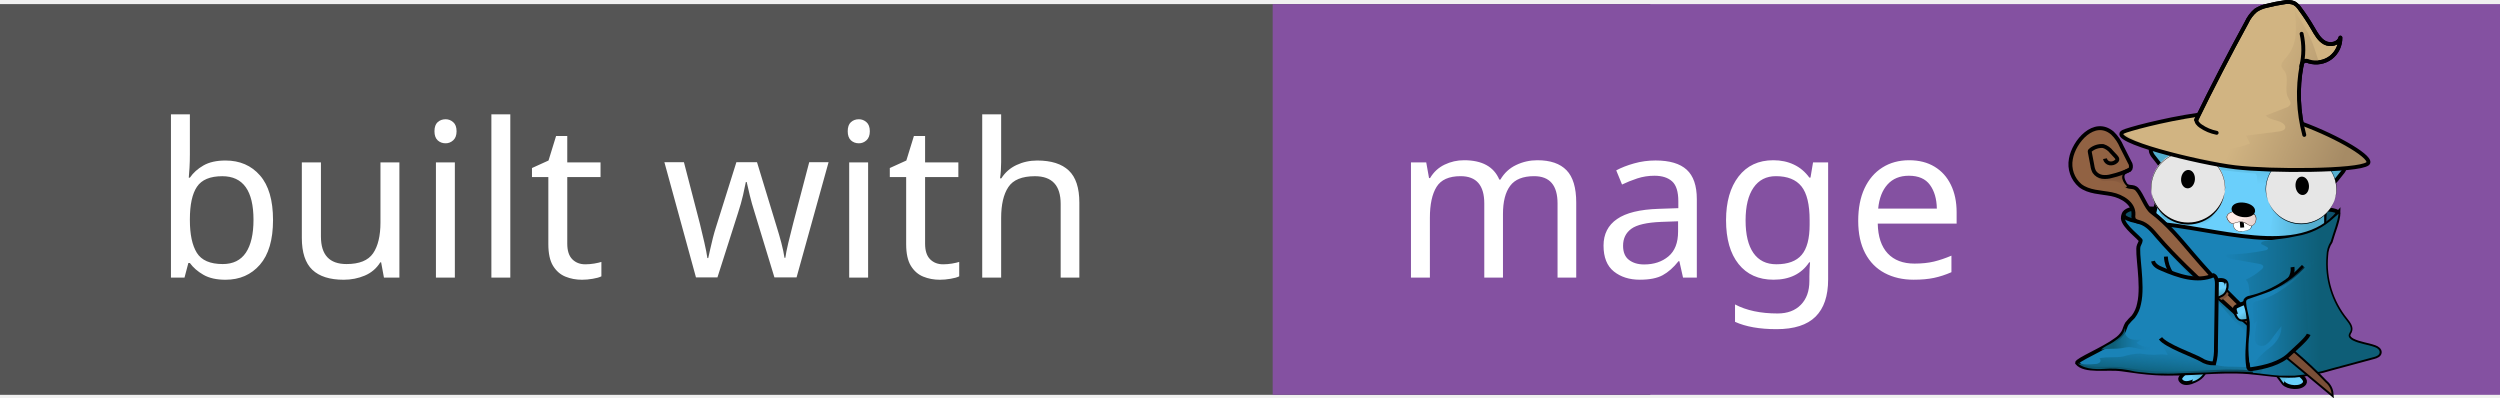
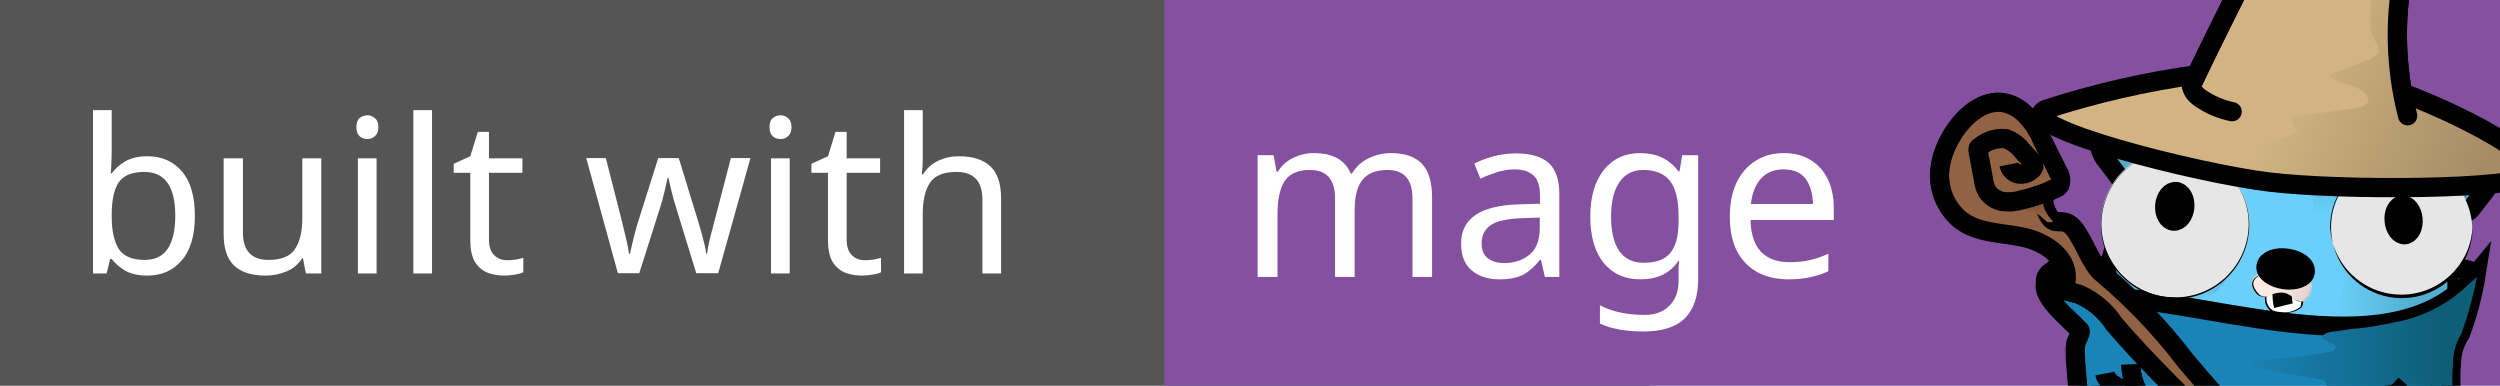
- <svg xmlns="http://www.w3.org/2000/svg" xmlns:xlink="http://www.w3.org/1999/xlink" id="Layer_1" data-name="Layer 1" viewBox="0 0 639.83 101.86">
+ <svg xmlns="http://www.w3.org/2000/svg" xmlns:xlink="http://www.w3.org/1999/xlink" id="Layer_1" data-name="Layer 1" width="129.63" height="20" viewBox="0 0 129.63 20">
  <defs>
-     <style>.cls-1{fill:#555;}.cls-2{fill:#8451a1;}.cls-3{isolation:isolate;font-size:55px;font-family:Verdana, Verdana;}.cls-3,.cls-9{fill:#fff;}.cls-4{letter-spacing:0.03em;}.cls-5{fill:#0d526d;}.cls-10,.cls-15,.cls-20,.cls-22,.cls-26,.cls-30,.cls-34,.cls-37,.cls-38,.cls-5,.cls-6,.cls-8{stroke:#000;}.cls-10,.cls-15,.cls-20,.cls-22,.cls-26,.cls-30,.cls-34,.cls-5,.cls-6,.cls-8{stroke-miterlimit:10;}.cls-6{fill:#6acffb;}.cls-7{fill:url(#linear-gradient);}.cls-8{fill:#54aecf;}.cls-10,.cls-35,.cls-38{fill:#d1b482;}.cls-11{fill:#ffebe6;}.cls-12{fill:url(#linear-gradient-2);}.cls-13{fill:url(#linear-gradient-3);}.cls-14{fill:url(#linear-gradient-4);}.cls-15{fill:#1a83b7;}.cls-16{fill:url(#linear-gradient-5);}.cls-17{fill:url(#linear-gradient-6);}.cls-18{fill:url(#linear-gradient-7);}.cls-19{fill:url(#linear-gradient-8);}.cls-20{fill:#916243;}.cls-21{fill:#7a4f37;}.cls-22,.cls-37{fill:none;}.cls-23{fill:url(#linear-gradient-9);}.cls-24{fill:url(#linear-gradient-10);}.cls-25{fill:url(#linear-gradient-11);}.cls-26{fill:url(#linear-gradient-12);}.cls-27{fill:url(#linear-gradient-13);}.cls-28{fill:url(#linear-gradient-14);}.cls-29{fill:url(#linear-gradient-15);}.cls-30{fill:url(#radial-gradient);}.cls-31{fill:url(#linear-gradient-16);}.cls-32{fill:url(#radial-gradient-2);}.cls-33{fill:url(#radial-gradient-3);}.cls-36{fill:url(#linear-gradient-17);}.cls-37,.cls-38{stroke-linecap:round;stroke-linejoin:round;}.cls-39{fill:url(#linear-gradient-18);}.cls-40{fill:url(#linear-gradient-19);}</style>
-     <linearGradient id="linear-gradient" x1="622.91" y1="-294.47" x2="622.53" y2="-288.84" gradientTransform="matrix(1, 0, 0, -1, -345, -276)" gradientUnits="userSpaceOnUse">
+     <style>.cls-1,.cls-19,.cls-31{fill:none;}.cls-2{clip-path:url(#clip-path);}.cls-3{fill:#555;}.cls-4{fill:#8451a1;}.cls-5,.cls-6,.cls-7{isolation:isolate;}.cls-5{font-size:11.14px;}.cls-12,.cls-5,.cls-7{fill:#fff;}.cls-5,.cls-7{font-family:Verdana, Verdana;}.cls-7{font-size:11.77px;}.cls-8{fill:#0d526d;}.cls-11,.cls-15,.cls-18,.cls-19,.cls-21,.cls-24,.cls-28,.cls-31,.cls-32,.cls-8,.cls-9{stroke:#000;}.cls-11,.cls-15,.cls-18,.cls-19,.cls-21,.cls-24,.cls-28,.cls-8,.cls-9{stroke-miterlimit:10;}.cls-9{fill:#6acffb;}.cls-10{fill:url(#linear-gradient);}.cls-11{fill:#54aecf;}.cls-13{fill:#ffebe6;}.cls-14{fill:url(#linear-gradient-2);}.cls-15{fill:#1a83b7;}.cls-16{fill:url(#linear-gradient-3);}.cls-17{fill:url(#linear-gradient-4);}.cls-18{fill:#916243;}.cls-20{fill:url(#linear-gradient-5);}.cls-21{fill:url(#linear-gradient-6);}.cls-22{fill:url(#linear-gradient-7);}.cls-23{fill:url(#linear-gradient-8);}.cls-24{fill:url(#radial-gradient);}.cls-25{fill:url(#linear-gradient-9);}.cls-26{fill:url(#radial-gradient-2);}.cls-27{fill:url(#radial-gradient-3);}.cls-29,.cls-32{fill:#d1b482;}.cls-30{fill:url(#linear-gradient-10);}.cls-31,.cls-32{stroke-linecap:round;stroke-linejoin:round;}.cls-33{fill:url(#linear-gradient-11);}</style>
+     <clipPath id="clip-path">
+       <rect class="cls-1" width="129.63" height="20" />
+     </clipPath>
+     <linearGradient id="linear-gradient" x1="175.45" y1="1043.29" x2="175.29" y2="1040.97" gradientTransform="translate(-62.5 -1026.95)" gradientUnits="userSpaceOnUse">
      <stop offset="0.29" stop-color="#6acffb" />
      <stop offset="0.88" stop-color="#54aecf" />
    </linearGradient>
-     <linearGradient id="linear-gradient-2" x1="649.94" y1="-334.39" x2="647.51" y2="-328.9" xlink:href="#linear-gradient" />
-     <linearGradient id="linear-gradient-3" x1="622.06" y1="-333.1" x2="625.16" y2="-328.85" xlink:href="#linear-gradient" />
-     <linearGradient id="linear-gradient-4" x1="638.38" y1="-291.13" x2="655.25" y2="-291.13" xlink:href="#linear-gradient" />
-     <linearGradient id="linear-gradient-5" x1="631.52" y1="-310.41" x2="660.78" y2="-310.41" gradientTransform="matrix(1, 0, 0, -1, -345, -276)" gradientUnits="userSpaceOnUse">
+     <linearGradient id="linear-gradient-2" x1="181.72" y1="1041.91" x2="188.56" y2="1041.91" xlink:href="#linear-gradient" />
+     <linearGradient id="linear-gradient-3" x1="178.94" y1="1049.87" x2="190.8" y2="1049.87" gradientTransform="translate(-62.5 -1026.95)" gradientUnits="userSpaceOnUse">
      <stop offset="0" stop-color="#1a83b7" />
      <stop offset="0.85" stop-color="#0e5e77" />
    </linearGradient>
-     <linearGradient id="linear-gradient-6" x1="632.58" y1="-318.58" x2="638.04" y2="-310.43" gradientTransform="matrix(1, 0, 0, -1, -345, -276)" gradientUnits="userSpaceOnUse">
+     <linearGradient id="linear-gradient-4" x1="172.63" y1="1046.71" x2="176.62" y2="1043.8" gradientTransform="translate(-62.5 -1026.95)" gradientUnits="userSpaceOnUse">
      <stop offset="0" stop-color="#1a83b7" stop-opacity="0" />
      <stop offset="0.63" stop-color="#0e5e77" />
    </linearGradient>
-     <linearGradient id="linear-gradient-7" x1="615.88" y1="-302.82" x2="625.96" y2="-295.45" xlink:href="#linear-gradient-6" />
-     <linearGradient id="linear-gradient-8" x1="618.58" y1="-321.05" x2="617.23" y2="-337.09" xlink:href="#linear-gradient-6" />
-     <linearGradient id="linear-gradient-9" x1="633.02" y1="-289.8" x2="640.67" y2="-292" gradientTransform="matrix(1, 0, 0, -1, -345, -276)" gradientUnits="userSpaceOnUse">
+     <linearGradient id="linear-gradient-5" x1="179.55" y1="1041.37" x2="182.65" y2="1042.26" gradientTransform="translate(-62.5 -1026.95)" gradientUnits="userSpaceOnUse">
      <stop offset="0.29" stop-color="#ffebe6" />
      <stop offset="0.88" stop-color="#e5d2cf" />
    </linearGradient>
-     <linearGradient id="linear-gradient-10" x1="635.7" y1="-314.24" x2="637.69" y2="-316.62" xlink:href="#linear-gradient" />
-     <linearGradient id="linear-gradient-11" x1="630.9" y1="-307.9" x2="631.23" y2="-310.4" xlink:href="#linear-gradient" />
-     <linearGradient id="linear-gradient-12" x1="638.39" y1="-316.26" x2="654.67" y2="-316.26" gradientTransform="matrix(1, 0, 0, -1, -345, -276)" gradientUnits="userSpaceOnUse">
+     <linearGradient id="linear-gradient-6" x1="181.72" y1="1052.31" x2="188.32" y2="1052.31" gradientTransform="translate(-62.5 -1026.95)" gradientUnits="userSpaceOnUse">
      <stop offset="0" stop-color="#1a83b7" />
      <stop offset="1" stop-color="#0e5e77" />
    </linearGradient>
-     <linearGradient id="linear-gradient-13" x1="644.69" y1="-314.38" x2="662.71" y2="-314.38" gradientTransform="matrix(1, 0, 0, -1, -345, -276)" gradientUnits="userSpaceOnUse">
+     <linearGradient id="linear-gradient-7" x1="184.28" y1="1051.56" x2="191.58" y2="1051.56" gradientTransform="translate(-62.5 -1026.95)" gradientUnits="userSpaceOnUse">
      <stop offset="0" stop-color="#1a83b7" />
      <stop offset="0.63" stop-color="#0e5e77" stop-opacity="0" />
    </linearGradient>
-     <linearGradient id="linear-gradient-14" x1="600.13" y1="-321.67" x2="613.88" y2="-321.67" gradientTransform="matrix(1, 0, 0, -1, -345, -276)" gradientUnits="userSpaceOnUse">
-       <stop offset="0.24" stop-color="#0e5e77" />
-       <stop offset="1" stop-color="#1a83b7" stop-opacity="0" />
-     </linearGradient>
-     <linearGradient id="linear-gradient-15" x1="602.19" y1="-283.63" x2="602.56" y2="-278.72" gradientTransform="matrix(1, 0, 0, -1, -345, -276)" gradientUnits="userSpaceOnUse">
+     <linearGradient id="linear-gradient-8" x1="167.04" y1="1038.82" x2="167.2" y2="1036.78" gradientTransform="translate(-62.5 -1026.95)" gradientUnits="userSpaceOnUse">
      <stop offset="0.29" stop-color="#916243" />
      <stop offset="0.88" stop-color="#7a4f37" />
    </linearGradient>
-     <radialGradient id="radial-gradient" cx="-3697.07" cy="14763.23" r="37.43" gradientTransform="matrix(0.05, 0, 0, -0.03, 491.65, 512.36)" gradientUnits="userSpaceOnUse">
+     <radialGradient id="radial-gradient" cx="-9240.36" cy="-4804.83" r="12.95" gradientTransform="translate(666.31 209.71) scale(0.06 0.04)" gradientUnits="userSpaceOnUse">
      <stop offset="0" stop-color="#666" />
      <stop offset="1" />
    </radialGradient>
-     <linearGradient id="linear-gradient-16" x1="637.29" y1="-286.4" x2="637.36" y2="-271.41" xlink:href="#linear-gradient" />
-     <radialGradient id="radial-gradient-2" cx="-3939.52" cy="9057.35" r="171.65" gradientTransform="matrix(0.05, 0, 0, -0.05, 491.65, 499.37)" gradientUnits="userSpaceOnUse">
+     <linearGradient id="linear-gradient-9" x1="181.29" y1="1039.96" x2="181.32" y2="1033.76" xlink:href="#linear-gradient" />
+     <radialGradient id="radial-gradient-2" cx="-9324.22" cy="-2614.31" r="59.37" gradientTransform="translate(666.31 184.17) scale(0.06 0.06)" gradientUnits="userSpaceOnUse">
      <stop offset="0" stop-color="#fff" />
      <stop offset="0.45" stop-color="#fdfdfd" />
      <stop offset="1" stop-color="#e6e6e6" />
    </radialGradient>
-     <radialGradient id="radial-gradient-3" cx="-3407.12" cy="9051.68" r="164.24" xlink:href="#radial-gradient-2" />
-     <linearGradient id="linear-gradient-17" x1="636.49" y1="-274.41" x2="629.88" y2="-295.88" gradientTransform="matrix(1, 0, 0, -1, -345, -276)" gradientUnits="userSpaceOnUse">
+     <radialGradient id="radial-gradient-3" cx="-1413.49" cy="-3043.36" r="56.81" gradientTransform="matrix(1.17, 0, 0, -1.2, 275.8, 113.2)" xlink:href="#radial-gradient-2" />
+     <linearGradient id="linear-gradient-10" x1="180.95" y1="1035" x2="178.28" y2="1043.66" gradientTransform="translate(-62.5 -1026.95)" gradientUnits="userSpaceOnUse">
      <stop offset="0" stop-color="#d1b482" />
      <stop offset="0.63" stop-color="#a68b65" />
    </linearGradient>
-     <linearGradient id="linear-gradient-18" x1="648" y1="-236.63" x2="689.03" y2="-253.48" xlink:href="#linear-gradient-17" />
-     <linearGradient id="linear-gradient-19" x1="639.64" y1="-256.99" x2="680.67" y2="-273.84" xlink:href="#linear-gradient-17" />
+     <linearGradient id="linear-gradient-11" x1="182.28" y1="1027.82" x2="198.92" y2="1034.66" xlink:href="#linear-gradient-10" />
  </defs>
-   <path class="cls-1" d="M-282.5-40H139.87V60H-282.5Z" transform="translate(282.5 41.05)" />
-   <path class="cls-2" d="M43.22-40H357.33V60H43.22Z" transform="translate(282.5 41.05)" />
-   <text class="cls-3" transform="translate(39.08 71.05)">built with</text>
-   <text class="cls-3" transform="translate(335.72 71.04)">
-     <tspan class="cls-4"> </tspan>
-     <tspan x="20.72" y="0">mage</tspan>
-   </text>
-   <path class="cls-5" d="M271.36,12.38s-6.64-.18-8,0-2.92,1-2.3,2.44,8.41,1.36,11.24,1.81,14.17,4.72,18.24,5.08,17.43-1.9,20.53-3.81,5.56-4,4.69-4.71c-2.39-1.81-14.07.91-14.07.91Z" transform="translate(282.5 41.05)" />
-   <path class="cls-6" d="M281.13-6.46s-10.6,8.69-12.5,21.19.81,31.61.81,31.61l39.77,1.09s3.44-29,3.26-35.23S300.69-6.92,300.69-6.92c-1.63-.72-12.41-2.53-14.49-1.9A32.17,32.17,0,0,0,281.13-6.46Z" transform="translate(282.5 41.05)" />
-   <path class="cls-7" d="M274.19,16.91a8.43,8.43,0,0,0,6.43-.07,6.81,6.81,0,0,0,4.25-5.43c-2.76,2-6.47,2.16-9.77,1.43-.84-.18-5.72-1.57-4.92.36A7.54,7.54,0,0,0,274.19,16.91Z" transform="translate(282.5 41.05)" />
-   <path class="cls-8" d="M271.9-3.15a9.93,9.93,0,0,0-2.26-.6,1.73,1.73,0,0,0-1.21.15A1.31,1.31,0,0,0,268-2.19a3.84,3.84,0,0,0,.79,1.35L270.15.9a1.36,1.36,0,0,0,.72.58,1.43,1.43,0,0,0,.93-.22l1.53-.77c1-.49,2.1-1.22,2-2.32a2,2,0,0,0-1.45-1.6,5.83,5.83,0,0,0-2.28-.06" transform="translate(282.5 41.05)" />
-   <path class="cls-8" d="M313.71.93A9.79,9.79,0,0,1,316,.33a1.73,1.73,0,0,1,1.21.15,1.28,1.28,0,0,1,.43,1.41,3.67,3.67,0,0,1-.78,1.35L315.46,5a1.46,1.46,0,0,1-.72.58,1.5,1.5,0,0,1-.93-.22l-1.53-.77c-1-.49-2.1-1.22-2-2.32a2,2,0,0,1,1.45-1.6A5.64,5.64,0,0,1,314,.58" transform="translate(282.5 41.05)" />
-   <path class="cls-9" d="M290.82,18.25a1.84,1.84,0,0,1-1.77-1.45,6.63,6.63,0,0,1,.27-2.76h4.27c.05.36.33,2.88-.08,3.37s-1.1.6-2.06.76l-.27,0a1.47,1.47,0,0,1-.36,0Z" transform="translate(282.5 41.05)" />
-   <path d="M293.55,14.1c.1.85.26,2.89-.08,3.3s-1.08.58-2,.74l-.27,0a2,2,0,0,1-.34,0,1.77,1.77,0,0,1-1.72-1.41,6.39,6.39,0,0,1,.25-2.69h4.2m.08-.1h-4.35a6.88,6.88,0,0,0-.27,2.81,1.86,1.86,0,0,0,1.81,1.47l.36,0c1.09-.19,1.9-.28,2.36-.82s.09-3.44.09-3.44Z" transform="translate(282.5 41.05)" />
-   <path class="cls-10" d="M278.59-9.78" transform="translate(282.5 41.05)" />
-   <path class="cls-10" d="M305.54-5.46" transform="translate(282.5 41.05)" />
-   <path class="cls-11" d="M291.94,12.65s-6.64.09-4,3.1c.89,1,1.87-.09,3.12,0s1.8,1.18,2.74,1,1.48-1.91.86-2.73S291.94,12.65,291.94,12.65Z" transform="translate(282.5 41.05)" />
-   <path class="cls-6" d="M279.14,52.5s-4.08,2.63-3.64,3.61c.24.52,1,1.25,2.76.67,2.95-1,3.29-2.36,4-3.52.48-.76-.7-2.26-.7-2.26Z" transform="translate(282.5 41.05)" />
-   <path class="cls-6" d="M303.68,53.41s4.53,2.17,3.63,3.62-4.26,1.18-5.35,0a30.19,30.19,0,0,1-2.35-3.35Z" transform="translate(282.5 41.05)" />
-   <path class="cls-12" d="M305.87,55.22l-1.42.18a4.92,4.92,0,0,0-1.56.4,1.55,1.55,0,0,0-.86,1.27c-.7-.77-1-1.45-1.56-2.09a15.84,15.84,0,0,1,4.71-.21,2.31,2.31,0,0,1,1.34.49A1.31,1.31,0,0,0,305.87,55.22Z" transform="translate(282.5 41.05)" />
-   <path class="cls-13" d="M277.25,54.73a1.66,1.66,0,0,1,1.36.62,1.32,1.32,0,0,1-.09,1.26,5,5,0,0,0,3.1-2.28l-5,.12c-.18,0-.4.09-.19.25S277.08,54.71,277.25,54.73Z" transform="translate(282.5 41.05)" />
-   <path class="cls-14" d="M295.67,21.75c-1.45,1,11.64-.47,11.73-.4a.36.36,0,0,0,.25,0l2.94-.28a1.7,1.7,0,0,0,.83-.23c.25-.17.67-4,.91-4.19,0,0,0-2.63,0-2.63-.12-.4.27-.52,0-.83a4.15,4.15,0,0,0-2-.94,47.76,47.76,0,0,1-9.14-3.46,6.05,6.05,0,0,0-1.62-.63c-2.37-.41-1.16,3.75-.6,5C299.68,14.78,298,20.16,295.67,21.75Z" transform="translate(282.5 41.05)" />
-   <path class="cls-15" d="M265.14,20.2c.25.29.47.09-.24,1.56s1.25,10.06.05,14.94A7.9,7.9,0,0,1,263.49,40a17.41,17.41,0,0,0-1.65,1.79c-.41.67-.55,1.48-.93,2.18A6.32,6.32,0,0,1,259,45.92c-3.09,2.32-10,5.16-9.92,5.91,2,2.39,7.64,1.11,11.47,1.66,2.87.42,5.73.83,8.63,1,7.93.47,15.9-.91,23.81-.29,3.92.31,7.82,1.09,11.74.89a46.44,46.44,0,0,0,9.68-1.89l10.67-2.88c.64-.17,1.4-.48,1.47-1.15s-.65-1.16-1.28-1.38c-1.87-.68-3.92-.83-5.68-1.74-.56-.29-1.15-.81-1.05-1.44a4.43,4.43,0,0,1,.42-.88c.42-1-.37-2-1.05-2.87a22.91,22.91,0,0,1-5.06-16.5A6.79,6.79,0,0,1,314,20.77c.69-2.45,2-5.49,2-7.4-10.09,12.19-31.72,3.72-47.47,2.72-7.34-.46-7.53-2-7.53-2C259.86,15.86,264.17,19.06,265.14,20.2Z" transform="translate(282.5 41.05)" />
-   <path class="cls-16" d="M325.3,47.79c-1.86-.68-3.91-.83-5.68-1.74-.55-.29-1.15-.81-1-1.44a4.43,4.43,0,0,1,.42-.88c.42-1-.37-2-1.05-2.87a22.91,22.91,0,0,1-5.06-16.5A6.7,6.7,0,0,1,314,20.77c.66-2.33,1.84-5.19,2-7.1-.38.34-.76.66-1.16,1a18,18,0,0,1-9.53,4.7,36,36,0,0,1-4.51.75c-.95.11-2,.29-2.94.38s-1.9.37-1.62.92l1.38.71a.54.54,0,0,1,.32.29c.11.31-.31.53-.63.6A52.73,52.73,0,0,1,287,24.1c.17.77,1.11,1,1.89,1.19l6.86,1.2c.47.08,1.06.33,1,.8a1,1,0,0,1-.35.53,15.85,15.85,0,0,1-4.16,2.71c.8.67.84,1.85.93,2.88a14.6,14.6,0,0,0,3.24,7.86,1.7,1.7,0,0,1,.41.66,1.86,1.86,0,0,1-.32,1.23,10.66,10.66,0,0,0-.8,2,1.24,1.24,0,0,0-.06.68c.14.49.77.64,1.27.55a5.59,5.59,0,0,1,1.49-.28c.28.67-.22,1.38-.71,1.91a22.78,22.78,0,0,0-2.39,2.62c-.67,1-1.5,2.53-1.2,3.68l.24.06c2.24.23,4.47.57,6.71.72l1,0,1.24,0c.47,0,.94,0,1.42,0a46.57,46.57,0,0,0,9.68-1.89l10.67-2.88c.64-.17,1.4-.48,1.47-1.15S325.94,48,325.3,47.79Z" transform="translate(282.5 41.05)" />
-   <path class="cls-17" d="M290.29,38.09a32.36,32.36,0,0,1-2.6-2.76A4.35,4.35,0,0,0,286,34.07a1.69,1.69,0,0,0-1.9.45.41.41,0,0,0-.09.23.52.52,0,0,0,.16.34l4.45,5.21a11.25,11.25,0,0,0,.93,1c.39.35.82.65,1.21,1a6.52,6.52,0,0,1,1.47,2,8.2,8.2,0,0,1,.79,3.08c.3-.07.4-.45.42-.76a33.79,33.79,0,0,0,.31-6.11c-.1-1.18-.4-.83-1.46-1.21A6.44,6.44,0,0,1,290.29,38.09Z" transform="translate(282.5 41.05)" />
-   <path class="cls-18" d="M270.34,20.14a27.54,27.54,0,0,0,5.15,6.59,39.6,39.6,0,0,1,3.24,3.9c.76.33-.11-.23.65.09a2.39,2.39,0,0,0,1.11.27.82.82,0,0,0,.78-.7,1.25,1.25,0,0,0-.49-.84,71.09,71.09,0,0,1-7.93-9c-.81-1.09-1.89-2.86-3.25-3.34-1-.34-.94,0-.56.69S269.92,19.33,270.34,20.14Z" transform="translate(282.5 41.05)" />
-   <path class="cls-19" d="M296.57,52.91c-1.56.11-7.88-.17-8.48-.12a12.38,12.38,0,0,1-4.73-.9.84.84,0,0,0-.21-1,2.06,2.06,0,0,0-1-.46c-1.28-.32-2.6-.39-3.86-.79a15.69,15.69,0,0,1-1.75-.72,31.39,31.39,0,0,1-5.06-2.68c-.37-.26-.73-.53-1.11-.78a2,2,0,0,0,.42,1.7L272,49.14a.82.82,0,0,1,.17.51s.1.09.3.16h0a11.54,11.54,0,0,0-1.66-.18c-.62,0-1.24.08-1.85.12a25.46,25.46,0,0,1-3.82-.31,14,14,0,0,0-4.14.72c-2.05.42-4.22,0-6.25.51.39.1.45.69.18,1a1.71,1.71,0,0,1-1.1.43,16.52,16.52,0,0,1-4.55-.12c2.2,1.7,5.28,1.49,8.06,1.31a24.09,24.09,0,0,1,6.48.72c1,.19,3.16.3,4.17.45a21.57,21.57,0,0,0,2.9.09c2,.08,3.68,0,5.73-.12,1.74-.08,4.11-.07,5.86-.15,1.91-.09,3.2-.26,5.12-.21a73.67,73.67,0,0,1,8,.3C296.48,54.63,296.8,52.89,296.57,52.91Z" transform="translate(282.5 41.05)" />
-   <path class="cls-20" d="M247.51-.41a7.21,7.21,0,0,0,2.39,6.87c2.21,1.71,5.24,1.65,8,2.19s5.77,2.41,5.62,5.2a2.26,2.26,0,0,0,.06,1.1c.25.58,1,.72,1.61.9,1.87.55,3.19,2.16,4.45,3.65,2.28,2.66,4.73,5.16,7.22,7.62q9,8.83,18.58,17c2,1.69,4,3.37,6,5q6.41,5.31,12.79,10.64a4.14,4.14,0,0,0-1.51-2.93c-5-5.32-10.8-9.79-16.26-14.63a188.3,188.3,0,0,1-17.59-18c-3.34-3.9-6.6-7.94-10.68-11-1.45-1.11-2.51-4.42-3.75-5.77-1-1.12-2.32-.12-3.09-1.44-.52-.86-1-2.07-.28-2.78.48-.47,1.34-.49,1.7-1.06a1.83,1.83,0,0,0-.23-1.68l-2-3.94A10.46,10.46,0,0,0,258.13-7C253.47-10.9,248.27-4.82,247.51-.41Z" transform="translate(282.5 41.05)" />
-   <path class="cls-21" d="M295.43,44.12c2,1.69,4,3.37,6,5q6.41,5.31,12.79,10.64a4.14,4.14,0,0,0-1.51-2.93c-5-5.32-10.8-9.79-16.26-14.63C290.2,36.66,289,38.67,295.43,44.12Z" transform="translate(282.5 41.05)" />
-   <path class="cls-21" d="M287.88,34.07c-.08,0-.09.42-.15.48a3.12,3.12,0,0,1-1.06.82c-.18.08-.51.41-.7.33a5.11,5.11,0,0,1-1-1,.31.31,0,0,1-.07-.21c0-.07.08-.12.14-.17a7.75,7.75,0,0,1,2-1.1Z" transform="translate(282.5 41.05)" />
-   <path class="cls-21" d="M291.58,40.78A6.5,6.5,0,0,1,293,42.09c0-.56,0-1.13,0-1.7a2.82,2.82,0,0,1-1.48.32" transform="translate(282.5 41.05)" />
-   <path class="cls-22" d="M271.82,24.62a8.33,8.33,0,0,0,1.4,4.23" transform="translate(282.5 41.05)" />
-   <path class="cls-22" d="M291.18,15.14c.07.68.13,1.37.18,2.05" transform="translate(282.5 41.05)" />
-   <path class="cls-23" d="M293.35,13.14l-.14,0a.84.84,0,0,0-.5.24c-.27.34,0,.86-.2,1.25a1,1,0,0,1-.93.42,5.55,5.55,0,0,0-2.07,0c-.21.08-.4.21-.6.3a1.86,1.86,0,0,1-1.15.14l.21.26c.88,1,1.87-.09,3.12,0s1.8,1.18,2.74,1,1.48-1.91.86-2.73A3.49,3.49,0,0,0,293.35,13.14Z" transform="translate(282.5 41.05)" />
-   <path d="M291.93,12.74a6.54,6.54,0,0,1,2.68,1.33,1.81,1.81,0,0,1,.1,1.66,1.37,1.37,0,0,1-.9.93l-.19,0a1.93,1.93,0,0,1-1-.43,3,3,0,0,0-1.5-.59H291a4.12,4.12,0,0,0-1.2.23,3.09,3.09,0,0,1-.9.19,1,1,0,0,1-.81-.4c-.54-.61-.72-1.14-.53-1.55.56-1.27,4.18-1.37,4.42-1.38m0-.09s-6.64.09-4,3.1a1.13,1.13,0,0,0,.88.42c.61,0,1.3-.43,2.09-.43h.15c1.15.08,1.72,1,2.53,1l.21,0c.93-.18,1.48-1.91.86-2.73s-2.74-1.37-2.74-1.37Z" transform="translate(282.5 41.05)" />
-   <path class="cls-6" d="M287.18,31.15a1.73,1.73,0,0,1,.19,1,2.8,2.8,0,0,1-1.16,2.24,6.17,6.17,0,0,1-2.75.74,1.2,1.2,0,0,1-.95-.15.69.69,0,0,1-.12-.54c.08-1.13.15-2.68,1.47-3.36C284.72,30.64,286.65,30.27,287.18,31.15Z" transform="translate(282.5 41.05)" />
-   <path class="cls-6" d="M290.18,37.23c-.29.13-.61.28-.7.58a1.06,1.06,0,0,0,0,.61c.23.94.62,2,1.56,2.28a2.7,2.7,0,0,0,1.32-.12,3.33,3.33,0,0,0,2.33-1.41,2,2,0,0,0,.19-.94C294.91,34.82,291.9,36.48,290.18,37.23Z" transform="translate(282.5 41.05)" />
-   <path class="cls-24" d="M291.45,39.05a2,2,0,0,0,1.06-1,17.56,17.56,0,0,1,.48,2.15.21.21,0,0,1-.18.29,7.08,7.08,0,0,1-1.37.2,1,1,0,0,1-.39,0,1.43,1.43,0,0,1-.5-.23,2.77,2.77,0,0,1-.66-1.17c.12-.1.6,0,.74,0A2.94,2.94,0,0,0,291.45,39.05Z" transform="translate(282.5 41.05)" />
-   <path class="cls-25" d="M287.14,31.24c.17.08.18.3.17.49s0,.46,0,.69a3.79,3.79,0,0,1-.17.64,2.05,2.05,0,0,1-.84,1.22,4.87,4.87,0,0,1-1.42.62c0-.27,0-.54,0-.8a2.49,2.49,0,0,1,0-.72c.11-.2.75-.3,1-.43a3,3,0,0,0,.85-.74C286.7,32.13,287.24,31.29,287.14,31.24Z" transform="translate(282.5 41.05)" />
-   <path class="cls-15" d="M268.53,25.78c.2,1,1.3,1.62,2.28,2,4.2,1.8,9,3.48,13.23,1.63.76.4.85,1.43.83,2.29-.08,5.39-.15,10.79-.24,16.18a13.93,13.93,0,0,1-.45,4.08,6,6,0,0,1-3.43-1c-1.7-1-8.95-3.53-10.31-5.43" transform="translate(282.5 41.05)" />
-   <path class="cls-26" d="M307,27.1a26.67,26.67,0,0,1-13.57,8,1.72,1.72,0,0,0-1.23.67,1.84,1.84,0,0,0,.11,1.39c1.68,4.94-.22,10.39.56,15.54a.91.91,0,0,0,.35.7.94.94,0,0,0,.6,0c3.27-.47,7.31-1.46,9.66-3.8,1.09-1.09,4.46-3.9,4.89-5.08" transform="translate(282.5 41.05)" />
-   <path class="cls-22" d="M303.5,30.31a4.19,4.19,0,0,0,.73-3" transform="translate(282.5 41.05)" />
-   <path class="cls-27" d="M295.13,36a1.61,1.61,0,0,0-.86.35,1.58,1.58,0,0,0-.26,1.23c.1,1.42.21,2.84.32,4.27l.75-.75c-.15,1.07-.29,2.13-.44,3.2s-.19,2.29.66,2.89a2,2,0,0,0,2.09,0,5.72,5.72,0,0,0,1.54-1.56c.81-1.07,1.63-2.14,2.44-3.22.24,2-1.1,4-2.67,5.32a20.91,20.91,0,0,0-3.58,3.25,2.89,2.89,0,0,1-.79.91.78.78,0,0,1-1.07-.14,1.11,1.11,0,0,1-.12-.44,27.76,27.76,0,0,1-.09-5.69,24.88,24.88,0,0,0,.22-4.22c-.16-1.67-.8-3.27-.91-5a1,1,0,0,1,.09-.59,1,1,0,0,1,.5-.34c2-.73,3.89-1.27,5.79-2.08a24.1,24.1,0,0,0,9.92-8.1c-.06.37-.12.75-.19,1.12a7.47,7.47,0,0,0,1.9-1.55c-.37.44-.4,1.39-.84,1.91a6.61,6.61,0,0,1-1.87,1.32,38,38,0,0,0-3.25,2.86C301.67,33.16,298.64,35.2,295.13,36Z" transform="translate(282.5 41.05)" />
-   <path class="cls-28" d="M261.42,44.4a2.3,2.3,0,0,0,1.71,1.42,7,7,0,0,0,2.32,0l-1.11.88a4.28,4.28,0,0,0,2.72,1,8,8,0,0,1,2.88.54,11.85,11.85,0,0,1-5,0,10.76,10.76,0,0,0-2.62-.46,13.62,13.62,0,0,0-1.66.26c-1.78.31-3.63,0-5.4.44.55-.77,1.95-1.22,3.13-2,1.65-1.14,2.63-1.9,2.93-3.53C261.54,43.31,261.26,43.88,261.42,44.4Z" transform="translate(282.5 41.05)" />
-   <path class="cls-29" d="M253,1.6A4.58,4.58,0,0,0,255.1,5a1.87,1.87,0,0,0,.63.28,2.74,2.74,0,0,0,.7,0c1.36-.1,2.88-.15,3.89.76a5.25,5.25,0,0,0,.71.63.77.77,0,0,0,.89,0,4.08,4.08,0,0,1-1.24-1.94,1.69,1.69,0,0,1,.92-1.93l-2.42.85a9.21,9.21,0,0,1-3.09.67,3,3,0,0,1-2.62-1.5C253.29,2.41,253.14,2,253,1.6Z" transform="translate(282.5 41.05)" />
-   <path class="cls-22" d="M262.65,2.32A21.4,21.4,0,0,1,257.94,4a5.72,5.72,0,0,1-2.43.2,3,3,0,0,1-2-1.25,4.46,4.46,0,0,1-.5-1.6l-.66-3.45a.66.66,0,0,1,0-.37.6.6,0,0,1,.22-.2,4.51,4.51,0,0,1,3.22-1,4.42,4.42,0,0,1,2.14,1.52L259-1c.21.23.45.52.39.83a.89.89,0,0,1-.3.44,2,2,0,0,1-1.67.48,1.52,1.52,0,0,1-1.2-1.19" transform="translate(282.5 41.05)" />
-   <path class="cls-30" d="M294.15,13c-.1.74-1.3,1.2-2.69,1s-2.43-.93-2.33-1.68,1.3-1.2,2.69-1S294.24,12.23,294.15,13Z" transform="translate(282.5 41.05)" />
-   <path class="cls-31" d="M300.54,4.61a6.1,6.1,0,0,0-.7-.89c1.74.08,3.49.13,5.23.12a10.11,10.11,0,0,1,3.29.34,2.55,2.55,0,0,0-.85-1.85,6.43,6.43,0,0,0-1.8-1.08A35,35,0,0,0,300-.58a58.38,58.38,0,0,0-22.74-1.35.89.89,0,0,0-.45.15c-.36.28-.58.91-.39,1.19s1.2.68,1.61.87a20.71,20.71,0,0,0,3.48,1.27,46.78,46.78,0,0,0,7.36,1.26c2,.22,3.93.42,5.89.58h0a1.82,1.82,0,0,1,.42,1.31c.13,2.25.22,4.62,1.31,6.6C297.36,12.93,302.87,8.05,300.54,4.61Z" transform="translate(282.5 41.05)" />
-   <path class="cls-32" d="M277.51,16.23A9.35,9.35,0,0,1,268,7,9.47,9.47,0,0,1,287,7,9.34,9.34,0,0,1,277.51,16.23Z" transform="translate(282.5 41.05)" />
-   <path d="M277.51-2.11A9.3,9.3,0,0,1,286.93,7a9.42,9.42,0,0,1-18.84,0,9.3,9.3,0,0,1,9.42-9.14m0-.1A9.38,9.38,0,0,0,268,7a9.52,9.52,0,0,0,19,0,9.38,9.38,0,0,0-9.51-9.24Z" transform="translate(282.5 41.05)" />
-   <path class="cls-33" d="M306.45,16.14a8.94,8.94,0,0,1-9.06-8.8,9.06,9.06,0,0,1,18.11,0A8.94,8.94,0,0,1,306.45,16.14Z" transform="translate(282.5 41.05)" />
-   <path d="M306.45-1.42a8.89,8.89,0,0,1,9,8.75,9,9,0,0,1-18,0,8.89,8.89,0,0,1,9-8.75m0-.09a9,9,0,0,0-9.11,8.84,9.11,9.11,0,0,0,18.21,0,9,9,0,0,0-9.1-8.84Z" transform="translate(282.5 41.05)" />
-   <ellipse class="cls-34" cx="277.51" cy="4.81" rx="1.86" ry="1.27" transform="translate(531.34 321.92) rotate(-85.07)" />
-   <ellipse class="cls-34" cx="306.72" cy="6.53" rx="1.22" ry="1.86" transform="translate(283.23 69.76) rotate(-5.37)" />
-   <path class="cls-35" d="M289.56,1.76c9.23,1.15,31.35,1,33.88-.9S306.55-11.27,295-12.5s-32.53,4.4-34,5.16C256.64-5.2,280.33.62,289.56,1.76Z" transform="translate(282.5 41.05)" />
-   <path class="cls-36" d="M289.56,1.76c9.23,1.15,31.35,1,33.88-.9C299,4.27,265.59-1.53,260.91-7.33,256.64-5.2,280.33.62,289.56,1.76Z" transform="translate(282.5 41.05)" />
-   <path class="cls-37" d="M279.65-10.52c-.13.71.47,1.32,1.06,1.73a10.72,10.72,0,0,0,4.1,1.73" transform="translate(282.5 41.05)" />
-   <path class="cls-38" d="M279.6-10.38q6.15-12.6,12.88-24.91a8.93,8.93,0,0,1,2.34-3.11,8.06,8.06,0,0,1,2.84-1.17,39.85,39.85,0,0,1,4.35-.87,4.4,4.4,0,0,1,2.62.18,4.52,4.52,0,0,1,1.5,1.45,52.45,52.45,0,0,1,3.3,5c.81,1.39,1.63,2.92,3.05,3.69s3.62.28,4-1.3a6.32,6.32,0,0,1-2.46,5.1,6.29,6.29,0,0,1-5.58,1,1.65,1.65,0,0,0-1.32-.08,1.49,1.49,0,0,0-.56,1.07,40,40,0,0,0,.68,17.81" transform="translate(282.5 41.05)" />
-   <path class="cls-39" d="M304.74-38.56a1.23,1.23,0,0,1,0-.19A1.37,1.37,0,0,0,304.74-38.56Z" transform="translate(282.5 41.05)" />
-   <path class="cls-40" d="M306.54-9.48a39.92,39.92,0,0,1,0-14.82,1.51,1.51,0,0,1,.56-1.08,1.74,1.74,0,0,1,1.32.09,6.23,6.23,0,0,0,2.58.2c-.21-.7-.45-1.41-.69-2.11a31.74,31.74,0,0,0-2.16-5.47l-1.77-3.14a14,14,0,0,1-1.63-2.76,29.38,29.38,0,0,1,.28,6.28,10.12,10.12,0,0,1-2.39,5.92c-.66.72-1.54,1.58-1.19,2.5a3.84,3.84,0,0,0,.66.91c1.43,1.89-.14,4.81,1,6.9.29.55.75,1.11.57,1.69a1.74,1.74,0,0,1-1.12.88l-5.17,2c1.12,1.38,3.56,1,4.7,2.33a1.05,1.05,0,0,1,.29.74c-.05.64-.85.88-1.49,1l-8.54,1.08,1,2c-5.41,2.25-11.5,1.7-17.33,1.13a50.7,50.7,0,0,0,14.67,5.14c9.78,1,30.33.79,32.76-1C325.2-.47,316.12-5.93,306.54-9.48Z" transform="translate(282.5 41.05)" />
-   <path class="cls-37" d="M306.48-24.07a18.31,18.31,0,0,0,.07-8.33" transform="translate(282.5 41.05)" />
-   <path class="cls-22" d="M280.31-11.72c-9.58,1.38-18.4,3.89-19.4,4.39-4.27,2.13,19.42,8,28.65,9.09s31.35,1,33.88-.9c1.79-1.34-7.27-6.77-16.94-10.32" transform="translate(282.5 41.05)" />
-   <path class="cls-37" d="M279.6-10.38q6.15-12.6,12.88-24.91a8.93,8.93,0,0,1,2.34-3.11,8.06,8.06,0,0,1,2.84-1.17,39.85,39.85,0,0,1,4.35-.87,4.4,4.4,0,0,1,2.62.18,4.52,4.52,0,0,1,1.5,1.45,52.45,52.45,0,0,1,3.3,5c.81,1.39,1.63,2.92,3.05,3.69s3.62.28,4-1.3a6.32,6.32,0,0,1-2.46,5.1,6.29,6.29,0,0,1-5.58,1,1.65,1.65,0,0,0-1.32-.08,1.49,1.49,0,0,0-.56,1.07,40,40,0,0,0,.68,17.81" transform="translate(282.5 41.05)" />
+   <g class="cls-2">
+     <path class="cls-3" d="M0,0H85.57V20.26H0Z" />
+     <path class="cls-4" d="M60.38,0H129.8V20.29H60.38Z" />
+     <text class="cls-5" transform="translate(3.87 14.18)">built with</text>
+     <g class="cls-6">
+       <text class="cls-7" transform="translate(64.21 14.36)">mage</text>
+     </g>
+     <path class="cls-8" d="M110.29,13.83s-2.69-.08-3.24,0-1.19.41-.94,1,3.41.56,4.56.74,5.75,2,7.4,2.1,7.06-.78,8.32-1.57,2.26-1.65,1.9-1.95c-1-.75-5.7.38-5.7.38Z" />
+     <path class="cls-9" d="M114.25,6s-4.3,3.59-5.07,8.76.33,13.07.33,13.07l16.13.45s1.39-12,1.32-14.57-4.78-7.9-4.78-7.9c-.66-.3-5-1-5.87-.79A13.38,13.38,0,0,0,114.25,6Z" />
+     <path class="cls-10" d="M111.44,15.7a3.35,3.35,0,0,0,2.6,0,2.8,2.8,0,0,0,1.73-2.24,4.91,4.91,0,0,1-4,.59c-.34-.08-2.32-.65-2,.15A3.12,3.12,0,0,0,111.44,15.7Z" />
+     <path class="cls-11" d="M110.51,7.41a4.18,4.18,0,0,0-.92-.25.7.7,0,0,0-.49.06.53.53,0,0,0-.17.58,1.49,1.49,0,0,0,.32.56l.55.72a.43.43,0,0,0,.67.15l.62-.32c.4-.2.85-.5.81-1a.83.83,0,0,0-.59-.66,2.2,2.2,0,0,0-.92,0" />
+     <path class="cls-11" d="M127.46,9.09a3.74,3.74,0,0,1,.93-.24.69.69,0,0,1,.49.06.56.56,0,0,1,.18.58,1.64,1.64,0,0,1-.32.56l-.57.73a.62.62,0,0,1-.29.24.65.65,0,0,1-.38-.09l-.62-.32c-.4-.2-.85-.51-.81-1a.8.8,0,0,1,.59-.66,2.19,2.19,0,0,1,.92,0" />
+     <path class="cls-12" d="M118.18,16.25a.75.75,0,0,1-.72-.59,3,3,0,0,1,.11-1.15h1.73c0,.15.14,1.19,0,1.4s-.44.25-.83.31h-.11a.38.38,0,0,1-.15,0Z" />
+     <path d="M119.29,14.54a3.55,3.55,0,0,1,0,1.36,1.43,1.43,0,0,1-.82.31h-.24a.73.73,0,0,1-.7-.58,2.65,2.65,0,0,1,.1-1.12h1.7m0,0h-1.77a3,3,0,0,0-.11,1.16.76.76,0,0,0,.74.61h.14c.44-.08.77-.11,1-.34s0-1.42,0-1.42Z" />
+     <path class="cls-13" d="M118.63,13.94s-2.69,0-1.62,1.28c.36.41.76,0,1.27,0s.73.49,1.11.41.6-.79.35-1.12A2.65,2.65,0,0,0,118.63,13.94Z" />
+     <path class="cls-14" d="M120.15,17.7c-.59.41,4.72-.19,4.75-.16a.17.17,0,0,0,.1,0l1.2-.12a.63.63,0,0,0,.33-.09c.11-.07.28-1.66.37-1.74V14.51c-.05-.17.11-.22,0-.35a1.75,1.75,0,0,0-.81-.39,18.27,18.27,0,0,1-3.7-1.43,3.12,3.12,0,0,0-.66-.26c-1-.17-.47,1.55-.24,2.07A4.38,4.38,0,0,1,120.15,17.7Z" />
+     <path class="cls-15" d="M107.77,17.06c.1.12.19,0-.1.65s.51,4.15,0,6.17a3.29,3.29,0,0,1-.59,1.37,6.78,6.78,0,0,0-.67.74c-.17.27-.22.61-.38.9a2.56,2.56,0,0,1-.77.8c-1.26,1-4.06,2.14-4,2.45.81,1,3.09.46,4.65.68,1.16.18,2.32.35,3.5.42,3.21.19,6.44-.38,9.65-.12a36.31,36.31,0,0,0,4.76.36,18.24,18.24,0,0,0,3.93-.78l4.32-1.19c.26-.07.57-.2.6-.47s-.26-.48-.52-.57a19.22,19.22,0,0,1-2.3-.72c-.23-.12-.47-.34-.43-.6a1.49,1.49,0,0,1,.17-.36c.17-.42-.15-.83-.42-1.19a9.61,9.61,0,0,1-2.06-6.82,2.88,2.88,0,0,1,.47-1.48,15.73,15.73,0,0,0,.81-3.06c-4.09,5-12.86,1.54-19.25,1.12-3-.19-3-.83-3-.83C105.63,15.27,107.37,16.59,107.77,17.06Z" />
+     <path class="cls-16" d="M132.16,28.47a20.43,20.43,0,0,1-2.3-.72c-.22-.12-.47-.34-.41-.6a2,2,0,0,1,.17-.36c.17-.42-.15-.83-.42-1.19a9.56,9.56,0,0,1-2-6.82,2.75,2.75,0,0,1,.43-1.48,20,20,0,0,0,.81-2.94l-.47.41a7.28,7.28,0,0,1-3.86,1.95,16.65,16.65,0,0,1-1.83.31c-.39,0-.81.12-1.19.15s-.78.16-.66.39l.56.29a.22.22,0,0,1,.13.12c0,.13-.13.22-.26.25a21.64,21.64,0,0,1-4.18.44c.07.32.45.42.77.49l2.78.5c.19,0,.43.14.41.33a.44.44,0,0,1-.15.22,6.49,6.49,0,0,1-1.68,1.12,1.68,1.68,0,0,1,.37,1.19,6.15,6.15,0,0,0,1.32,3.25.74.74,0,0,1,.16.27.77.77,0,0,1-.13.51,4.91,4.91,0,0,0-.32.83.67.67,0,0,0,0,.28c.06.2.32.26.52.23a2.13,2.13,0,0,1,.6-.12c.12.28-.09.57-.28.79a9.86,9.86,0,0,0-1,1.08,2.28,2.28,0,0,0-.49,1.53l.1,0c.91.1,1.81.24,2.72.3h1.48a18.87,18.87,0,0,0,3.93-.78l4.32-1.19c.26-.07.57-.2.6-.48S132.42,28.55,132.16,28.47Z" />
+     <path class="cls-17" d="M109.88,17A11.29,11.29,0,0,0,112,19.76a16.85,16.85,0,0,1,1.32,1.61c.31.14,0-.09.26,0a1,1,0,0,0,.45.11.34.34,0,0,0,.32-.29.55.55,0,0,0-.2-.35,29.33,29.33,0,0,1-3.22-3.72c-.32-.45-.76-1.18-1.31-1.38s-.39,0-.23.29S109.71,16.7,109.88,17Z" />
+     <path class="cls-18" d="M100.62,8.54a3,3,0,0,0,1,2.84c.89.71,2.12.68,3.24.91s2.34,1,2.28,2.15a1,1,0,0,0,0,.45c.11.24.41.3.66.37a4.16,4.16,0,0,1,1.8,1.51c.93,1.1,1.92,2.13,2.93,3.15q3.65,3.64,7.53,7c.81.7,1.63,1.39,2.44,2.07l5.18,4.39a1.72,1.72,0,0,0-.61-1.21c-2-2.2-4.38-4-6.59-6a78.53,78.53,0,0,1-7.14-7.45A28.25,28.25,0,0,0,109,14.17c-.58-.46-1-1.83-1.52-2.39s-.94,0-1.25-.59c-.21-.36-.4-.86-.11-1.15s.54-.21.69-.44a.8.8,0,0,0-.1-.7l-.81-1.62a4.13,4.13,0,0,0-1-1.46C103,4.2,100.93,6.72,100.62,8.54Z" />
+     <path class="cls-19" d="M110.48,18.89a3.52,3.52,0,0,0,.56,1.75" />
+     <path class="cls-19" d="M118.33,15c0,.28,0,.57.07.85" />
+     <path class="cls-20" d="M119.21,14.14h-.06a.35.35,0,0,0-.2.1c-.11.14,0,.36-.08.52a.41.41,0,0,1-.38.17,2.37,2.37,0,0,0-.84,0,1.83,1.83,0,0,0-.24.13.69.69,0,0,1-.47,0l.08.11c.36.41.76,0,1.27,0s.73.49,1.11.41.6-.79.35-1.12A1.41,1.41,0,0,0,119.21,14.14Z" />
+     <path d="M118.63,14a2.56,2.56,0,0,1,1.09.55.78.78,0,0,1,0,.68.56.56,0,0,1-.37.39h-.07a.8.8,0,0,1-.41-.18,1.16,1.16,0,0,0-.61-.24h0a1.32,1.32,0,0,0-.48.09,1.17,1.17,0,0,1-.37.08.4.4,0,0,1-.33-.17c-.22-.25-.29-.47-.21-.64.23-.52,1.69-.56,1.79-.57m0,0S116,14,117,15.22a.46.46,0,0,0,.36.17c.24,0,.52-.18.84-.18h.06c.47,0,.7.42,1,.42h.09a.81.81,0,0,0,.34-1.13,2.65,2.65,0,0,0-1.11-.57Z" />
+     <path class="cls-15" d="M109.14,19.37c.08.41.53.67.93.82,1.7.75,3.65,1.44,5.36.68.31.16.35.59.34.94,0,2.23-.06,4.47-.1,6.69a6,6,0,0,1-.18,1.69,2.36,2.36,0,0,1-1.39-.41c-.69-.42-3.63-1.46-4.18-2.25" />
+     <path class="cls-21" d="M124.74,19.91a10.68,10.68,0,0,1-5.5,3.31.71.71,0,0,0-.5.28.8.8,0,0,0,0,.57c.69,2-.08,4.3.23,6.43a.4.4,0,0,0,.14.29.53.53,0,0,0,.25,0,7.11,7.11,0,0,0,3.91-1.58,12.51,12.51,0,0,0,2-2.1" />
+     <path class="cls-19" d="M123.32,21.24a1.75,1.75,0,0,0,.3-1.24" />
+     <path class="cls-22" d="M119.93,23.59a.58.58,0,0,0-.35.15.69.69,0,0,0-.11.51c0,.58.09,1.17.13,1.76l.31-.31L119.73,27c-.06.45-.08.95.27,1.2a.79.79,0,0,0,.84,0,2.3,2.3,0,0,0,.63-.65l1-1.33a2.7,2.7,0,0,1-1.08,2.2,8.48,8.48,0,0,0-1.46,1.35,1.13,1.13,0,0,1-.32.37.31.31,0,0,1-.43-.06.37.37,0,0,1,0-.18,12.31,12.31,0,0,1,0-2.35,10.22,10.22,0,0,0,.09-1.75c-.06-.69-.32-1.35-.37-2.06a.53.53,0,0,1,0-.25.48.48,0,0,1,.2-.14c.82-.3,1.58-.52,2.35-.86a9.75,9.75,0,0,0,4-3.35c0,.16,0,.31-.07.47a3.16,3.16,0,0,0,.77-.64c-.15.18-.16.57-.34.79a2.7,2.7,0,0,1-.76.54c-.46.37-.9.77-1.32,1.18A9.38,9.38,0,0,1,119.93,23.59Z" />
+     <path class="cls-23" d="M102.84,9.37a1.92,1.92,0,0,0,.86,1.41.68.68,0,0,0,.54.11,2,2,0,0,1,1.57.32l.29.26a.3.3,0,0,0,.36,0,1.73,1.73,0,0,1-.5-.8.7.7,0,0,1,.37-.8l-1,.35a3.85,3.85,0,0,1-1.25.28A1.22,1.22,0,0,1,103,9.88,5.38,5.38,0,0,1,102.84,9.37Z" />
+     <path class="cls-19" d="M106.76,9.67a8.24,8.24,0,0,1-1.91.69,2.37,2.37,0,0,1-1,.09,1.23,1.23,0,0,1-.81-.52,1.74,1.74,0,0,1-.2-.66l-.27-1.43a.38.38,0,0,1,0-.15.18.18,0,0,1,.09-.08A1.79,1.79,0,0,1,104,7.19a1.86,1.86,0,0,1,.86.63l.44.48a.46.46,0,0,1,.16.34.4.4,0,0,1-.13.18.79.79,0,0,1-.67.2.62.62,0,0,1-.49-.49" />
+     <path class="cls-24" d="M119.53,14.08c0,.31-.53.5-1.09.42s-1-.39-.94-.7.52-.49,1.09-.41S119.57,13.77,119.53,14.08Z" />
+     <path class="cls-25" d="M122.12,10.62a2.11,2.11,0,0,0-.28-.37c.7,0,1.41.05,2.12.05a4,4,0,0,1,1.33.14,1.08,1.08,0,0,0-.34-.77,2.5,2.5,0,0,0-.73-.44,13.68,13.68,0,0,0-2.32-.76,23.31,23.31,0,0,0-9.22-.56.55.55,0,0,0-.18.06c-.15.12-.24.38-.16.5a2.83,2.83,0,0,0,.65.36,8.94,8.94,0,0,0,1.42.52,17.53,17.53,0,0,0,3,.52c.81.09,1.59.18,2.39.24h0a.81.81,0,0,1,.17.54,6.46,6.46,0,0,0,.53,2.73C120.83,14.06,123.07,12,122.12,10.62Z" />
+     <path class="cls-26" d="M112.78,15.42a3.81,3.81,0,0,1-3.85-3.8v0a3.85,3.85,0,1,1,7.7,0,3.82,3.82,0,0,1-3.83,3.82Z" />
+     <path d="M112.78,7.84a3.79,3.79,0,0,1,3.82,3.76,3.82,3.82,0,1,1-7.64,0,3.81,3.81,0,0,1,3.82-3.77m0,0a3.83,3.83,0,0,0-3.85,3.82,3.85,3.85,0,0,0,7.7,0,3.84,3.84,0,0,0-3.85-3.82Z" />
+     <path class="cls-27" d="M124.52,15.38a3.67,3.67,0,0,1-3.68-3.64,3.68,3.68,0,0,1,7.35,0A3.65,3.65,0,0,1,124.52,15.38Z" />
+     <path d="M124.52,8.12a3.67,3.67,0,1,1-3.65,3.62,3.65,3.65,0,0,1,3.65-3.62m0,0a3.68,3.68,0,0,0-3.7,3.65,3.7,3.7,0,0,0,7.39,0A3.68,3.68,0,0,0,124.52,8.09Z" />
+     <ellipse class="cls-28" cx="112.77" cy="10.69" rx="0.77" ry="0.52" transform="translate(92.91 122.22) rotate(-85.32)" />
+     <ellipse class="cls-28" cx="124.63" cy="11.4" rx="0.49" ry="0.77" transform="translate(-0.52 11.17) rotate(-5.12)" />
+     <path class="cls-29" d="M117.67,9.44c3.74.47,12.71.41,13.74-.37s-6.85-5-11.53-5.53-13.2,1.82-13.79,2.14C104.32,6.56,113.93,9,117.67,9.44Z" />
+     <path class="cls-30" d="M117.67,9.44c3.74.47,12.71.41,13.74-.37-9.91,1.41-23.46-1-25.36-3.39C104.32,6.56,113.93,9,117.67,9.44Z" />
+     <path class="cls-31" d="M113.65,4.36c-.05.29.19.55.43.72a4.45,4.45,0,0,0,1.66.71" />
+     <path class="cls-32" d="M113.63,4.42q2.49-5.2,5.22-10.3a3.76,3.76,0,0,1,1-1.28A3.26,3.26,0,0,1,121-7.65,17.9,17.9,0,0,1,122.72-8a1.75,1.75,0,0,1,1.06.08,1.84,1.84,0,0,1,.61.6,23.44,23.44,0,0,1,1.34,2.06A3.73,3.73,0,0,0,127-3.74a1.13,1.13,0,0,0,1.63-.54,2.63,2.63,0,0,1-1,2.11,2.49,2.49,0,0,1-2.26.41.68.68,0,0,0-.54,0,.64.64,0,0,0-.23.44A16.78,16.78,0,0,0,124.84,6" />
+     <path class="cls-33" d="M124.55,4.79a17.07,17.07,0,0,1,0-6.13.68.68,0,0,1,.23-.44.68.68,0,0,1,.54,0,2.44,2.44,0,0,0,1,.08c-.08-.29-.18-.58-.28-.87a13.28,13.28,0,0,0-.87-2.27l-.72-1.29a6.5,6.5,0,0,1-.66-1.14,11.78,11.78,0,0,1,.11,2.59,4.17,4.17,0,0,1-1,2.45c-.26.3-.62.65-.48,1a1.46,1.46,0,0,0,.27.38c.58.78-.06,2,.4,2.85.12.23.31.46.24.7a.72.72,0,0,1-.46.36l-2.1.83c.46.57,1.45.41,1.91,1a.47.47,0,0,1,.12.31c0,.26-.35.36-.61.41l-3.46.45.41.83c-2.2.93-4.67.7-7,.46a20.08,20.08,0,0,0,5.95,2.13c4,.41,12.3.32,13.28-.42C132.12,8.52,128.44,6.26,124.55,4.79Z" />
+     <path class="cls-19" d="M113.92,3.87a45.48,45.48,0,0,0-7.87,1.81c-1.73.88,7.88,3.31,11.62,3.76s12.71.41,13.74-.37c.72-.56-2.95-2.8-6.87-4.27" />
+     <path class="cls-31" d="M113.63,4.42q2.49-5.2,5.22-10.3a3.76,3.76,0,0,1,1-1.28A3.26,3.26,0,0,1,121-7.65,17.9,17.9,0,0,1,122.72-8a1.75,1.75,0,0,1,1.06.08,1.84,1.84,0,0,1,.61.6,23.44,23.44,0,0,1,1.34,2.06A3.73,3.73,0,0,0,127-3.74a1.13,1.13,0,0,0,1.63-.54,2.63,2.63,0,0,1-1,2.11,2.49,2.49,0,0,1-2.26.41.68.68,0,0,0-.54,0,.64.64,0,0,0-.23.44A16.78,16.78,0,0,0,124.84,6" />
+   </g>
</svg>
